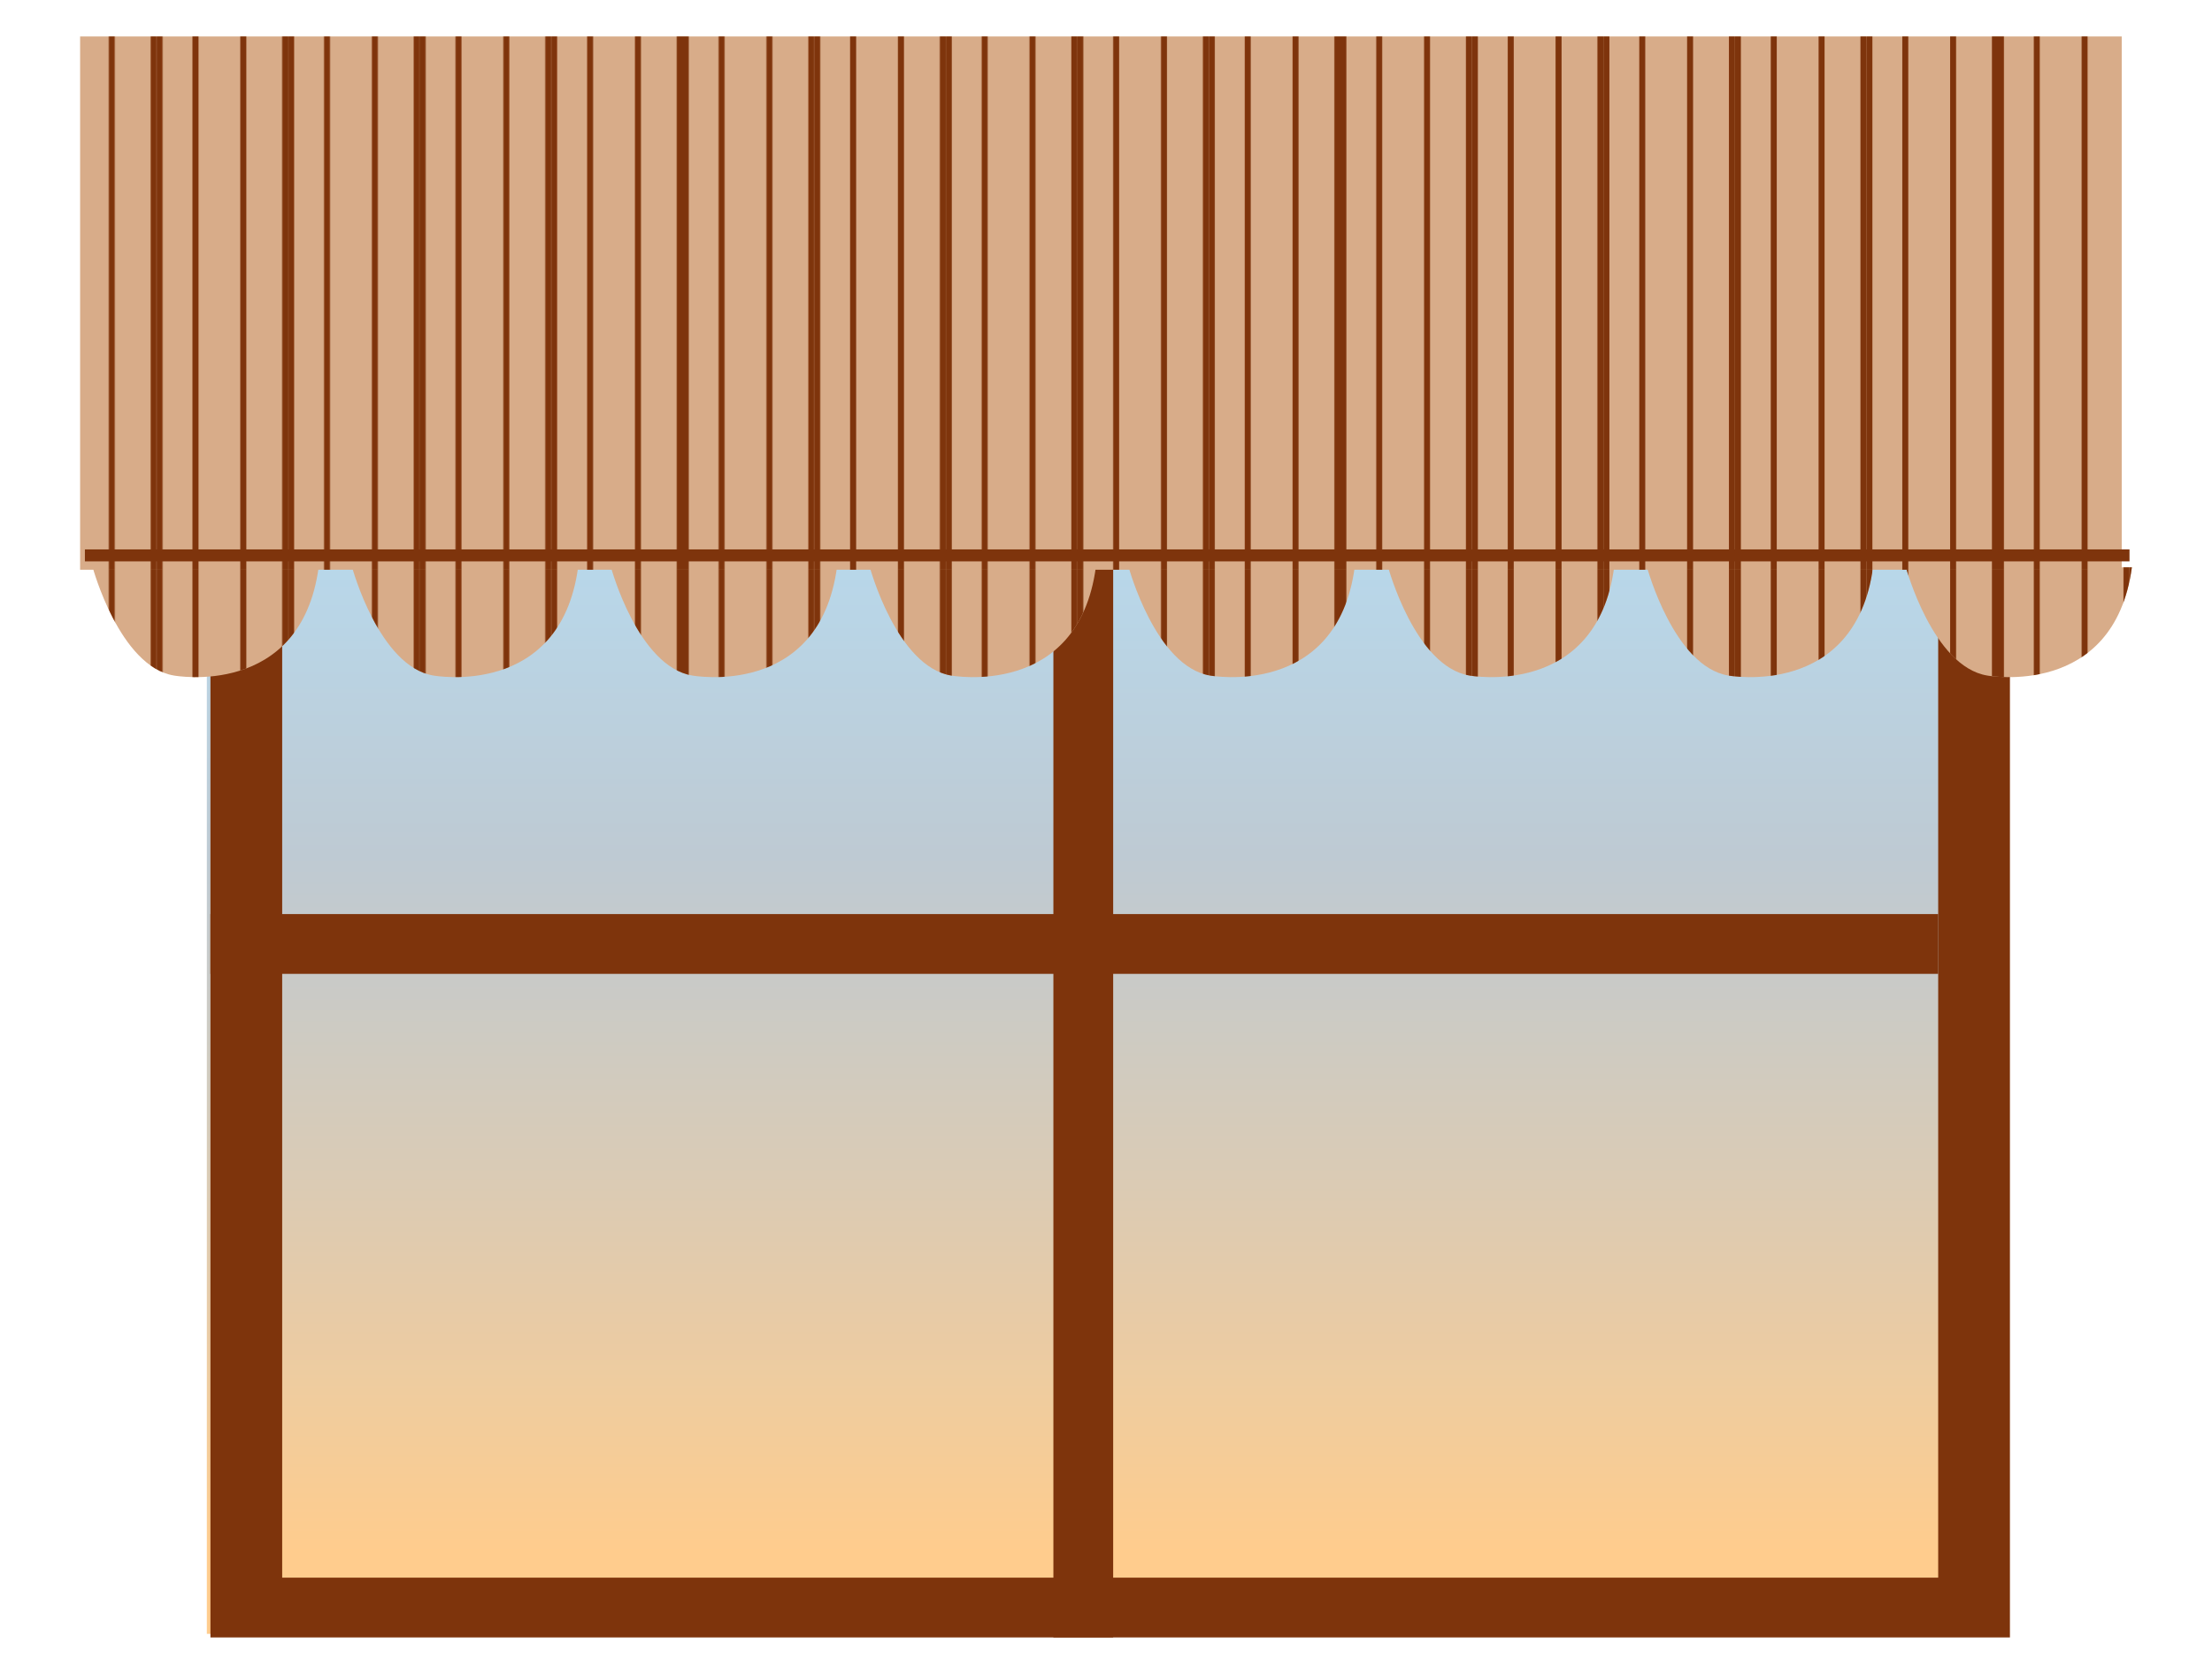
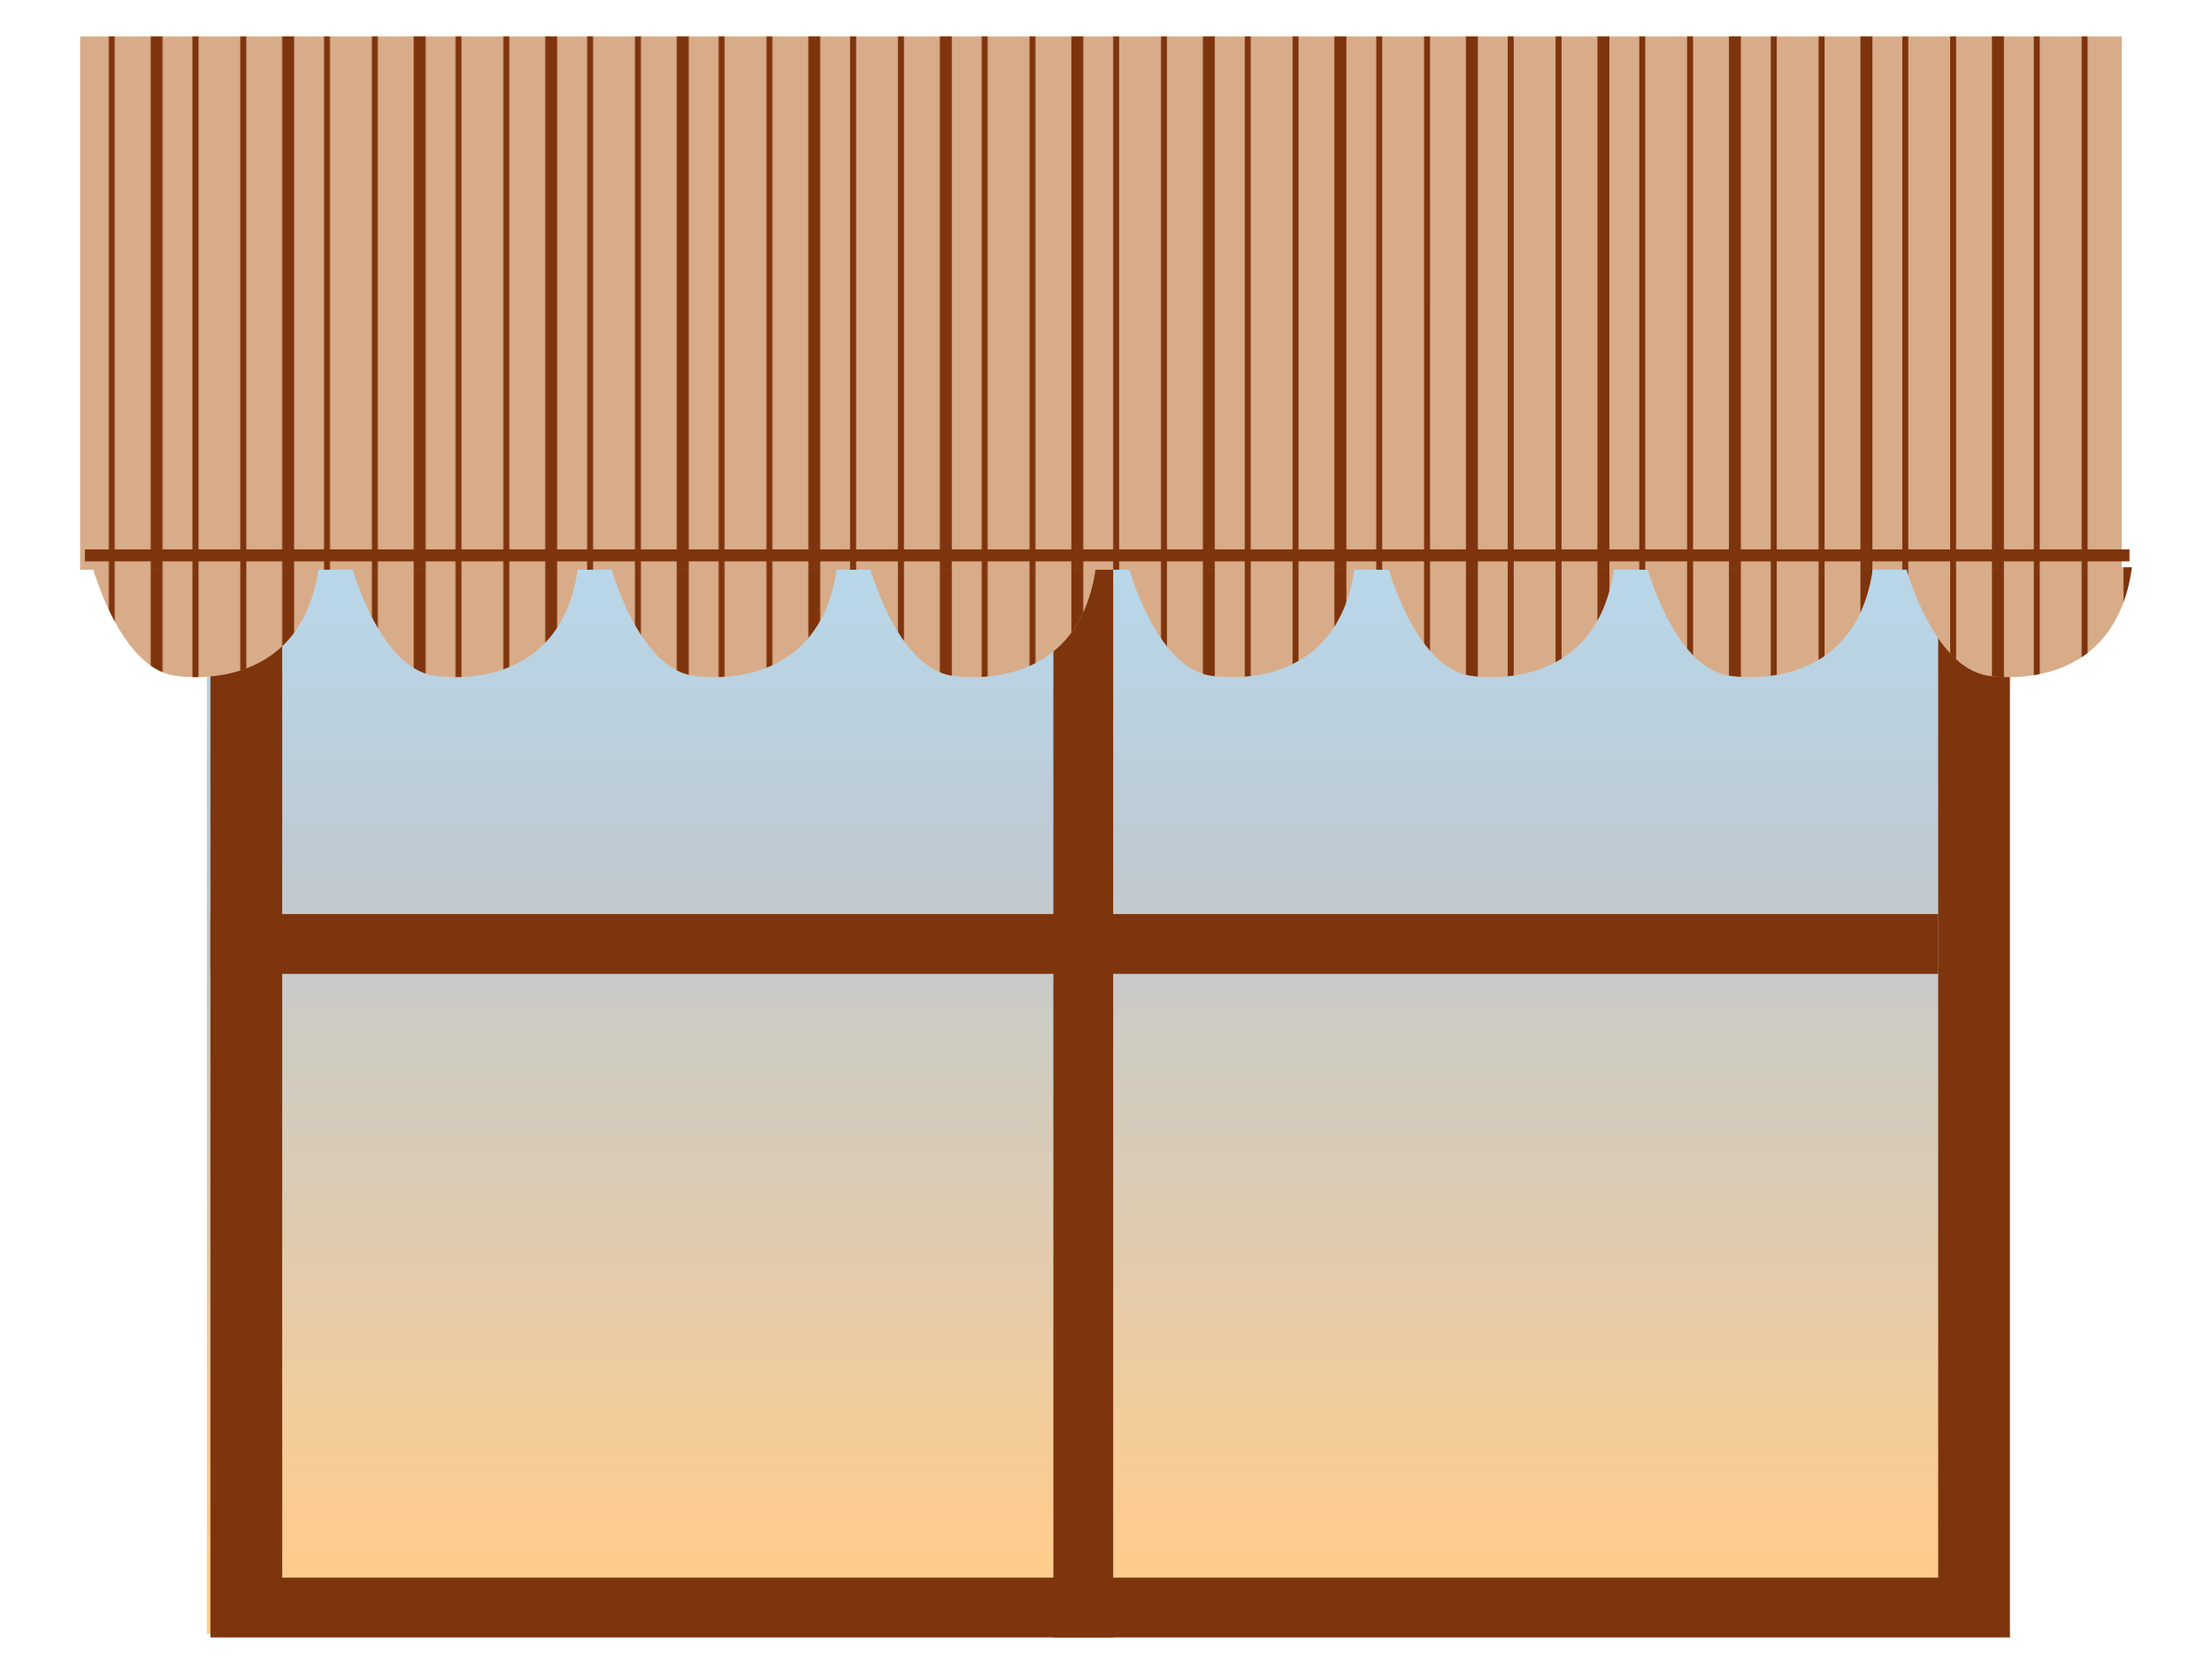
<svg xmlns="http://www.w3.org/2000/svg" viewBox="0 0 370 280" enable-background="new 0 0 370 280">
  <pattern x="-215.8" y="-160.1" width="110" height="115" patternUnits="userSpaceOnUse" id="b" viewBox="0 -115 110 115" overflow="visible">
-     <path fill="none" d="M0-115h110v115h-110z" />
-     <g fill="#9E005D" stroke="#7E340C" stroke-miterlimit="10">
-       <path d="M88.5-115v115M94.5-115v115M102.5-115v115M109.5-115v115" />
-     </g>
-     <g fill="#9E005D" stroke="#7E340C" stroke-miterlimit="10">
-       <path d="M66.5-115v115M72.5-115v115M80.5-115v115M87.5-115v115" />
-     </g>
-     <g fill="#9E005D" stroke="#7E340C" stroke-miterlimit="10">
-       <path d="M44.5-115v115M50.5-115v115M58.5-115v115M65.5-115v115" />
-     </g>
-     <g fill="#9E005D" stroke="#7E340C" stroke-miterlimit="10">
-       <path d="M22.5-115v115M28.5-115v115M36.5-115v115M43.5-115v115" />
-     </g>
-     <g fill="#9E005D" stroke="#7E340C" stroke-miterlimit="10">
-       <path d="M.5-115v115M6.5-115v115M14.5-115v115M21.5-115v115" />
-     </g>
+     <path d="M0-115h110v115h-110z" fill="none" />
+     <path d="M88.5-115v115m6-115v115m8-115v115m7-115v115M66.5-115v115m6-115v115m8-115v115m7-115v115M44.5-115v115m6-115v115m8-115v115m7-115v115M22.5-115v115m6-115v115m8-115v115m7-115v115M.5-115v115m6-115v115m8-115v115m7-115v115" fill="#9E005D" stroke="#7E340C" stroke-miterlimit="10" />
  </pattern>
  <linearGradient id="a" gradientUnits="userSpaceOnUse" x1="181.703" y1="267.704" x2="181.703" y2="41.537">
    <stop offset=".034" stop-color="#FFCC8D" />
    <stop offset=".322" stop-color="#D9CBB6" />
    <stop offset=".551" stop-color="#BECAD3" />
    <stop offset=".727" stop-color="#B9D5E6" />
    <stop offset="1" stop-color="#B3E4FF" />
  </linearGradient>
  <path fill="url(#a)" d="M34.6 41.6h294.3v231.7h-294.3z" />
  <path fill="#7E340C" d="M35.2 40.9v233h301v-233h-301zm289 223h-277v-213h277v213z" />
-   <path stroke="#7E340C" stroke-width="10" stroke-miterlimit="10" fill="none" d="M181.2 50.9v223M35.2 157.9h289" />
-   <g fill="#D8AC89">
-     <path d="M318.8 94.9s4.5 16.6 13.6 18.1c0 0 21.2 3.9 24.2-18.1h-37.8zM275.5 94.9s4.5 16.6 13.6 18.1c0 0 21.2 3.9 24.2-18.1h-37.8zM232.2 94.9s4.5 16.6 13.6 18.1c0 0 21.2 3.9 24.2-18.1h-37.8zM188.8 94.9s4.5 16.6 13.6 18.1c0 0 21.2 3.9 24.2-18.1h-37.8zM145.5 94.9s4.5 16.6 13.6 18.1c0 0 21.2 3.9 24.2-18.1h-37.8zM102.2 94.9s4.5 16.6 13.6 18.1c0 0 21.2 3.9 24.2-18.1h-37.8zM58.9 94.9s4.5 16.6 13.6 18.1c0 0 21.2 3.9 24.2-18.1h-37.8zM15.5 94.9s4.5 16.6 13.6 18.1c0 0 21.2 3.9 24.2-18.1h-37.8z" />
-   </g>
-   <g fill="url(#b)">
-     <path d="M318.8 94.9s4.5 16.6 13.6 18.1c0 0 21.2 3.9 24.2-18.1h-37.8zM275.5 94.9s4.5 16.6 13.6 18.1c0 0 21.2 3.9 24.2-18.1h-37.8zM232.2 94.9s4.5 16.6 13.6 18.1c0 0 21.2 3.9 24.2-18.1h-37.8zM188.8 94.9s4.5 16.6 13.6 18.1c0 0 21.2 3.9 24.2-18.1h-37.8zM145.5 94.9s4.5 16.6 13.6 18.1c0 0 21.2 3.9 24.2-18.1h-37.8zM102.2 94.9s4.5 16.6 13.6 18.1c0 0 21.2 3.9 24.2-18.1h-37.8zM58.9 94.9s4.5 16.6 13.6 18.1c0 0 21.2 3.9 24.2-18.1h-37.8zM15.5 94.9s4.5 16.6 13.6 18.1c0 0 21.2 3.9 24.2-18.1h-37.8z" />
-   </g>
+   <path stroke="#7E340C" stroke-width="10" stroke-miterlimit="10" d="M181.2 50.9v223m-146-116h289" fill="none" />
+   <path d="M318.8 94.9s4.5 16.6 13.6 18.1c0 0 21.2 3.9 24.2-18.1h-37.8zm-43.3 0s4.5 16.6 13.6 18.1c0 0 21.2 3.9 24.2-18.1h-37.8zm-43.3 0s4.5 16.6 13.6 18.1c0 0 21.2 3.9 24.2-18.1h-37.8zm-43.4 0s4.5 16.6 13.6 18.1c0 0 21.2 3.9 24.2-18.1h-37.8zm-43.3 0s4.5 16.6 13.6 18.1c0 0 21.2 3.9 24.2-18.1h-37.8zm-43.3 0s4.5 16.6 13.6 18.1c0 0 21.2 3.9 24.2-18.1h-37.8zm-43.3 0s4.5 16.6 13.6 18.1c0 0 21.2 3.9 24.2-18.1h-37.8zm-43.4 0s4.5 16.6 13.6 18.1c0 0 21.2 3.9 24.2-18.1h-37.8z" fill="#D8AC89" />
+   <path d="M318.8 94.9s4.5 16.6 13.6 18.1c0 0 21.2 3.9 24.2-18.1h-37.8zm-43.3 0s4.5 16.6 13.6 18.1c0 0 21.2 3.9 24.2-18.1h-37.8zm-43.3 0s4.5 16.6 13.6 18.1c0 0 21.2 3.9 24.2-18.1h-37.8zm-43.4 0s4.5 16.6 13.6 18.1c0 0 21.2 3.9 24.2-18.1h-37.8zm-43.3 0s4.5 16.6 13.6 18.1c0 0 21.2 3.9 24.2-18.1h-37.8zm-43.3 0s4.5 16.6 13.6 18.1c0 0 21.2 3.9 24.2-18.1h-37.8zm-43.3 0s4.5 16.6 13.6 18.1c0 0 21.2 3.9 24.2-18.1h-37.8zm-43.4 0s4.5 16.6 13.6 18.1c0 0 21.2 3.9 24.2-18.1h-37.8z" fill="url(#b)" />
  <path fill="#D8AC89" d="M13.4 6.1h341.5v89.2h-341.5z" />
  <path fill="url(#b)" d="M13.4 6.1h341.5v89.2h-341.5z" />
  <path fill="#7E340C" stroke="#7E340C" stroke-width="2" stroke-miterlimit="10" d="M14.2 92.9h342" />
</svg>
